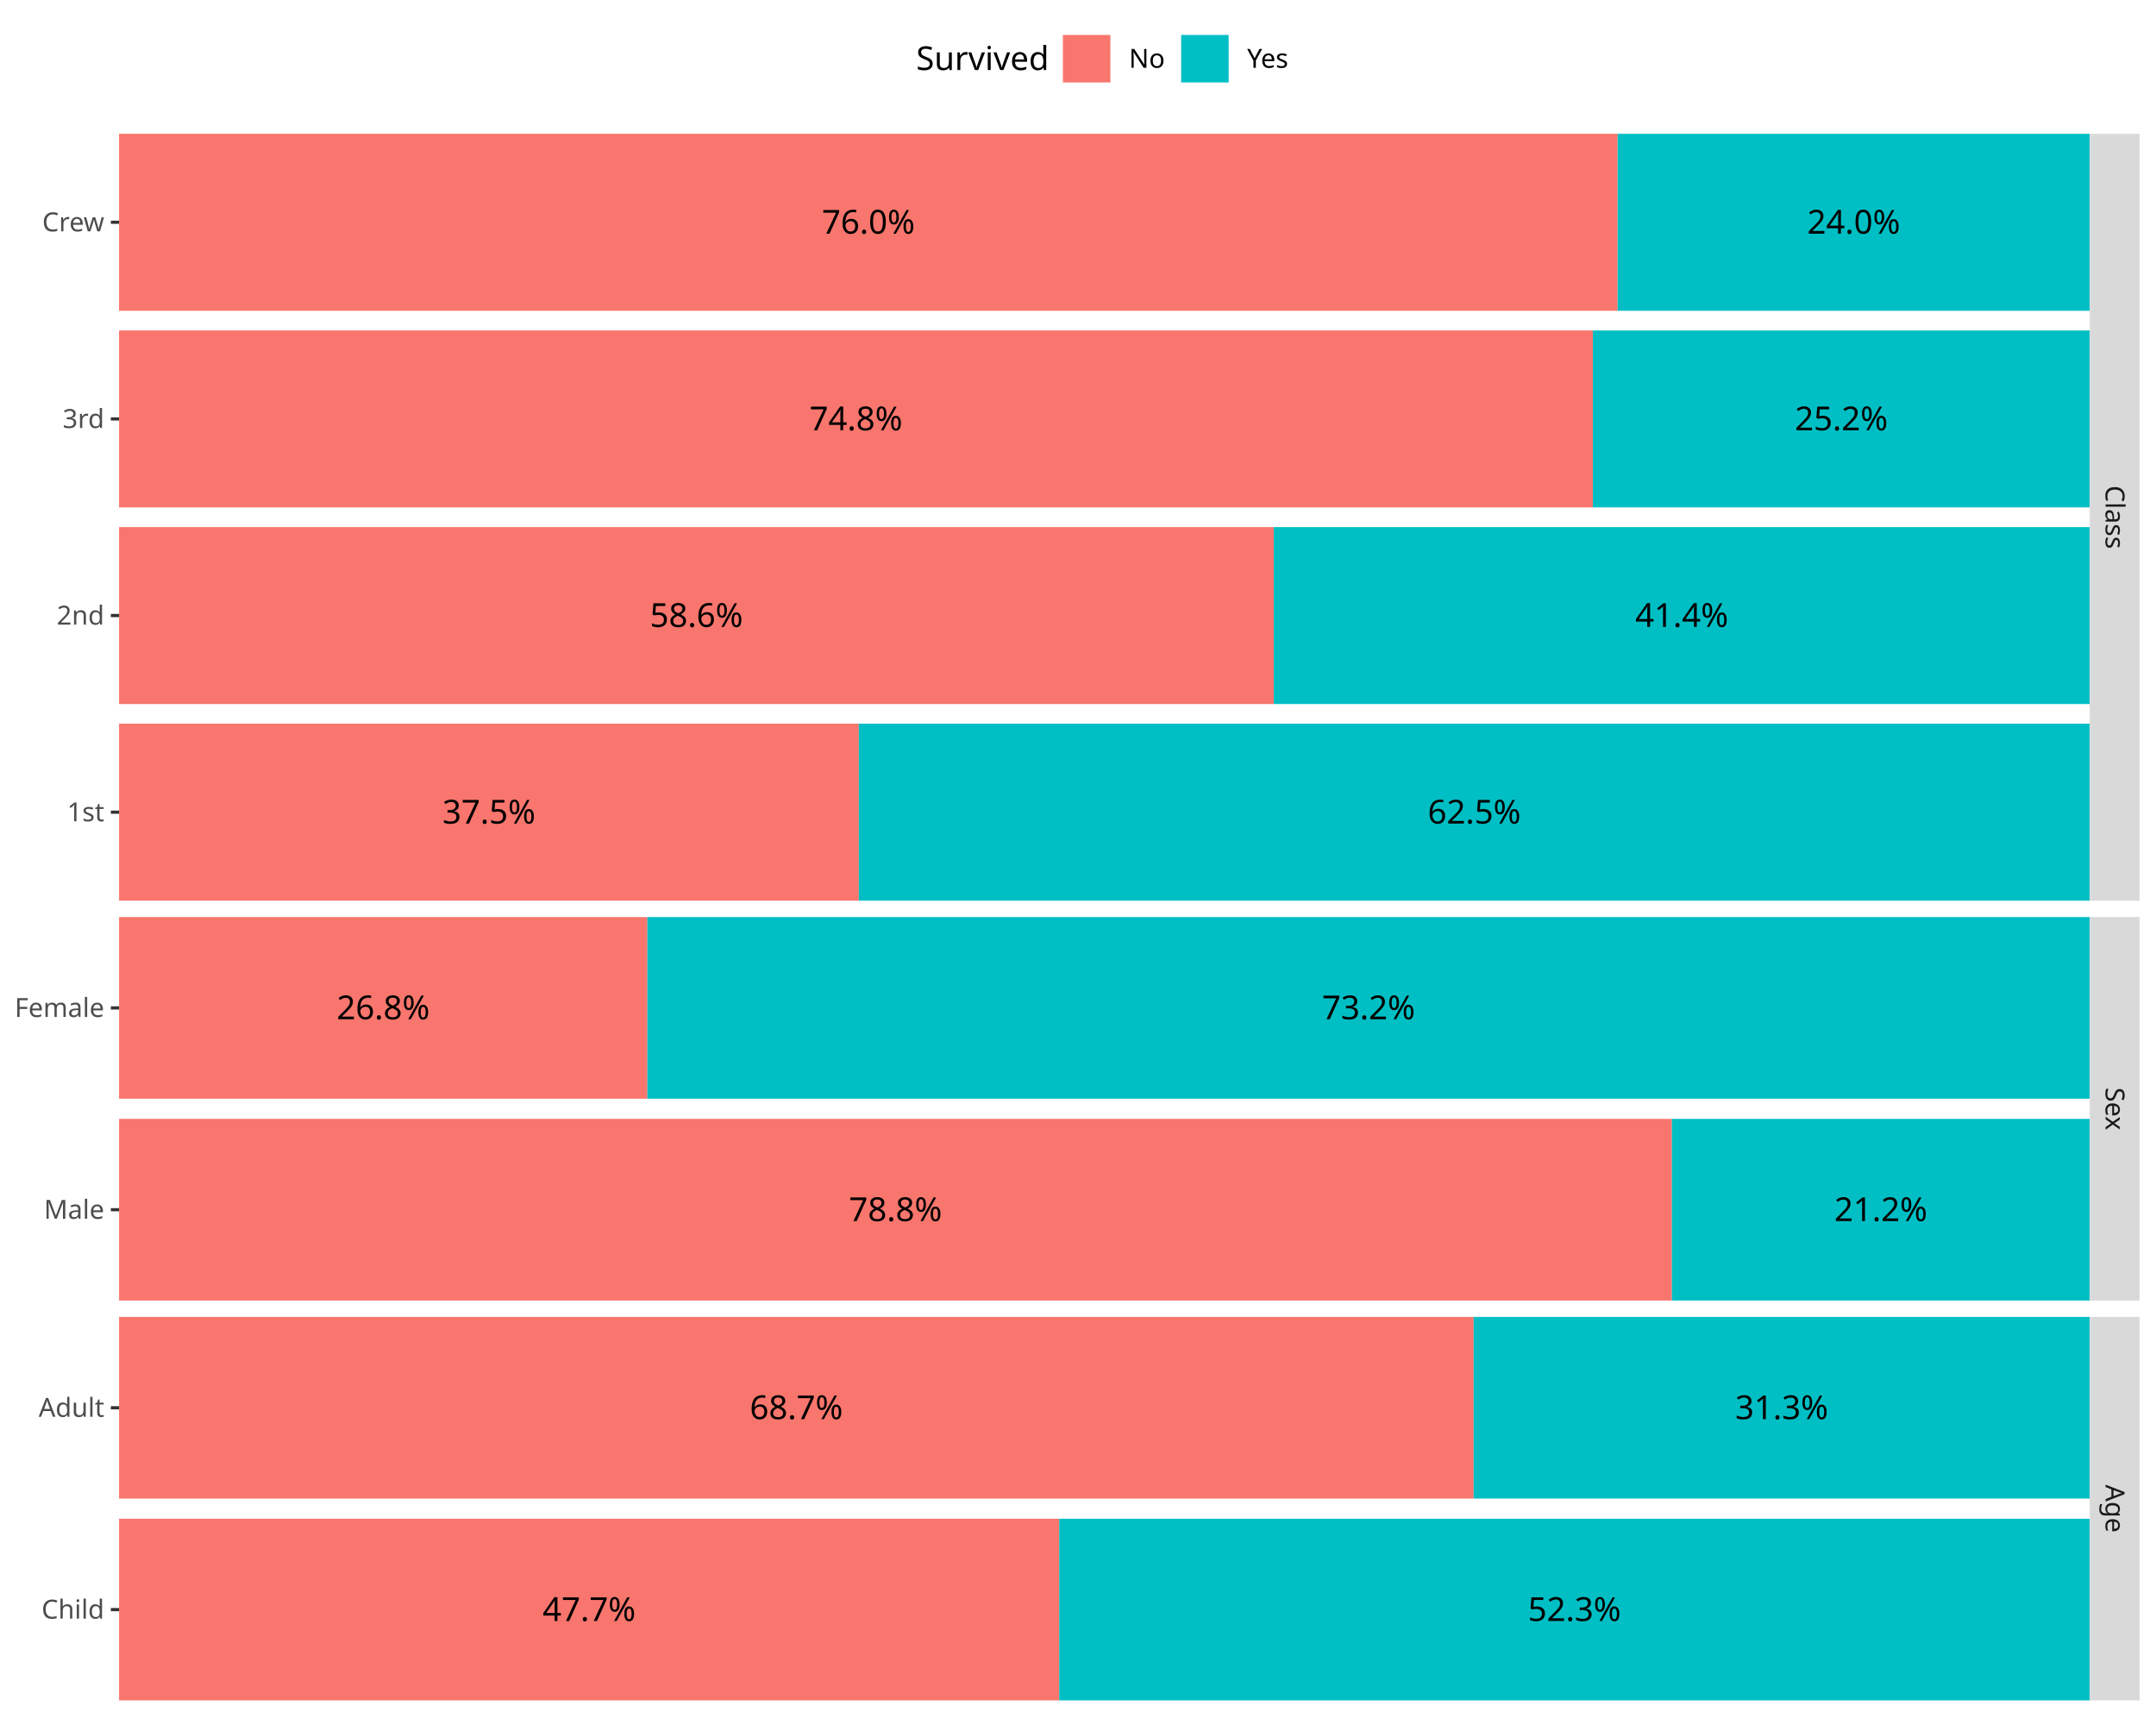
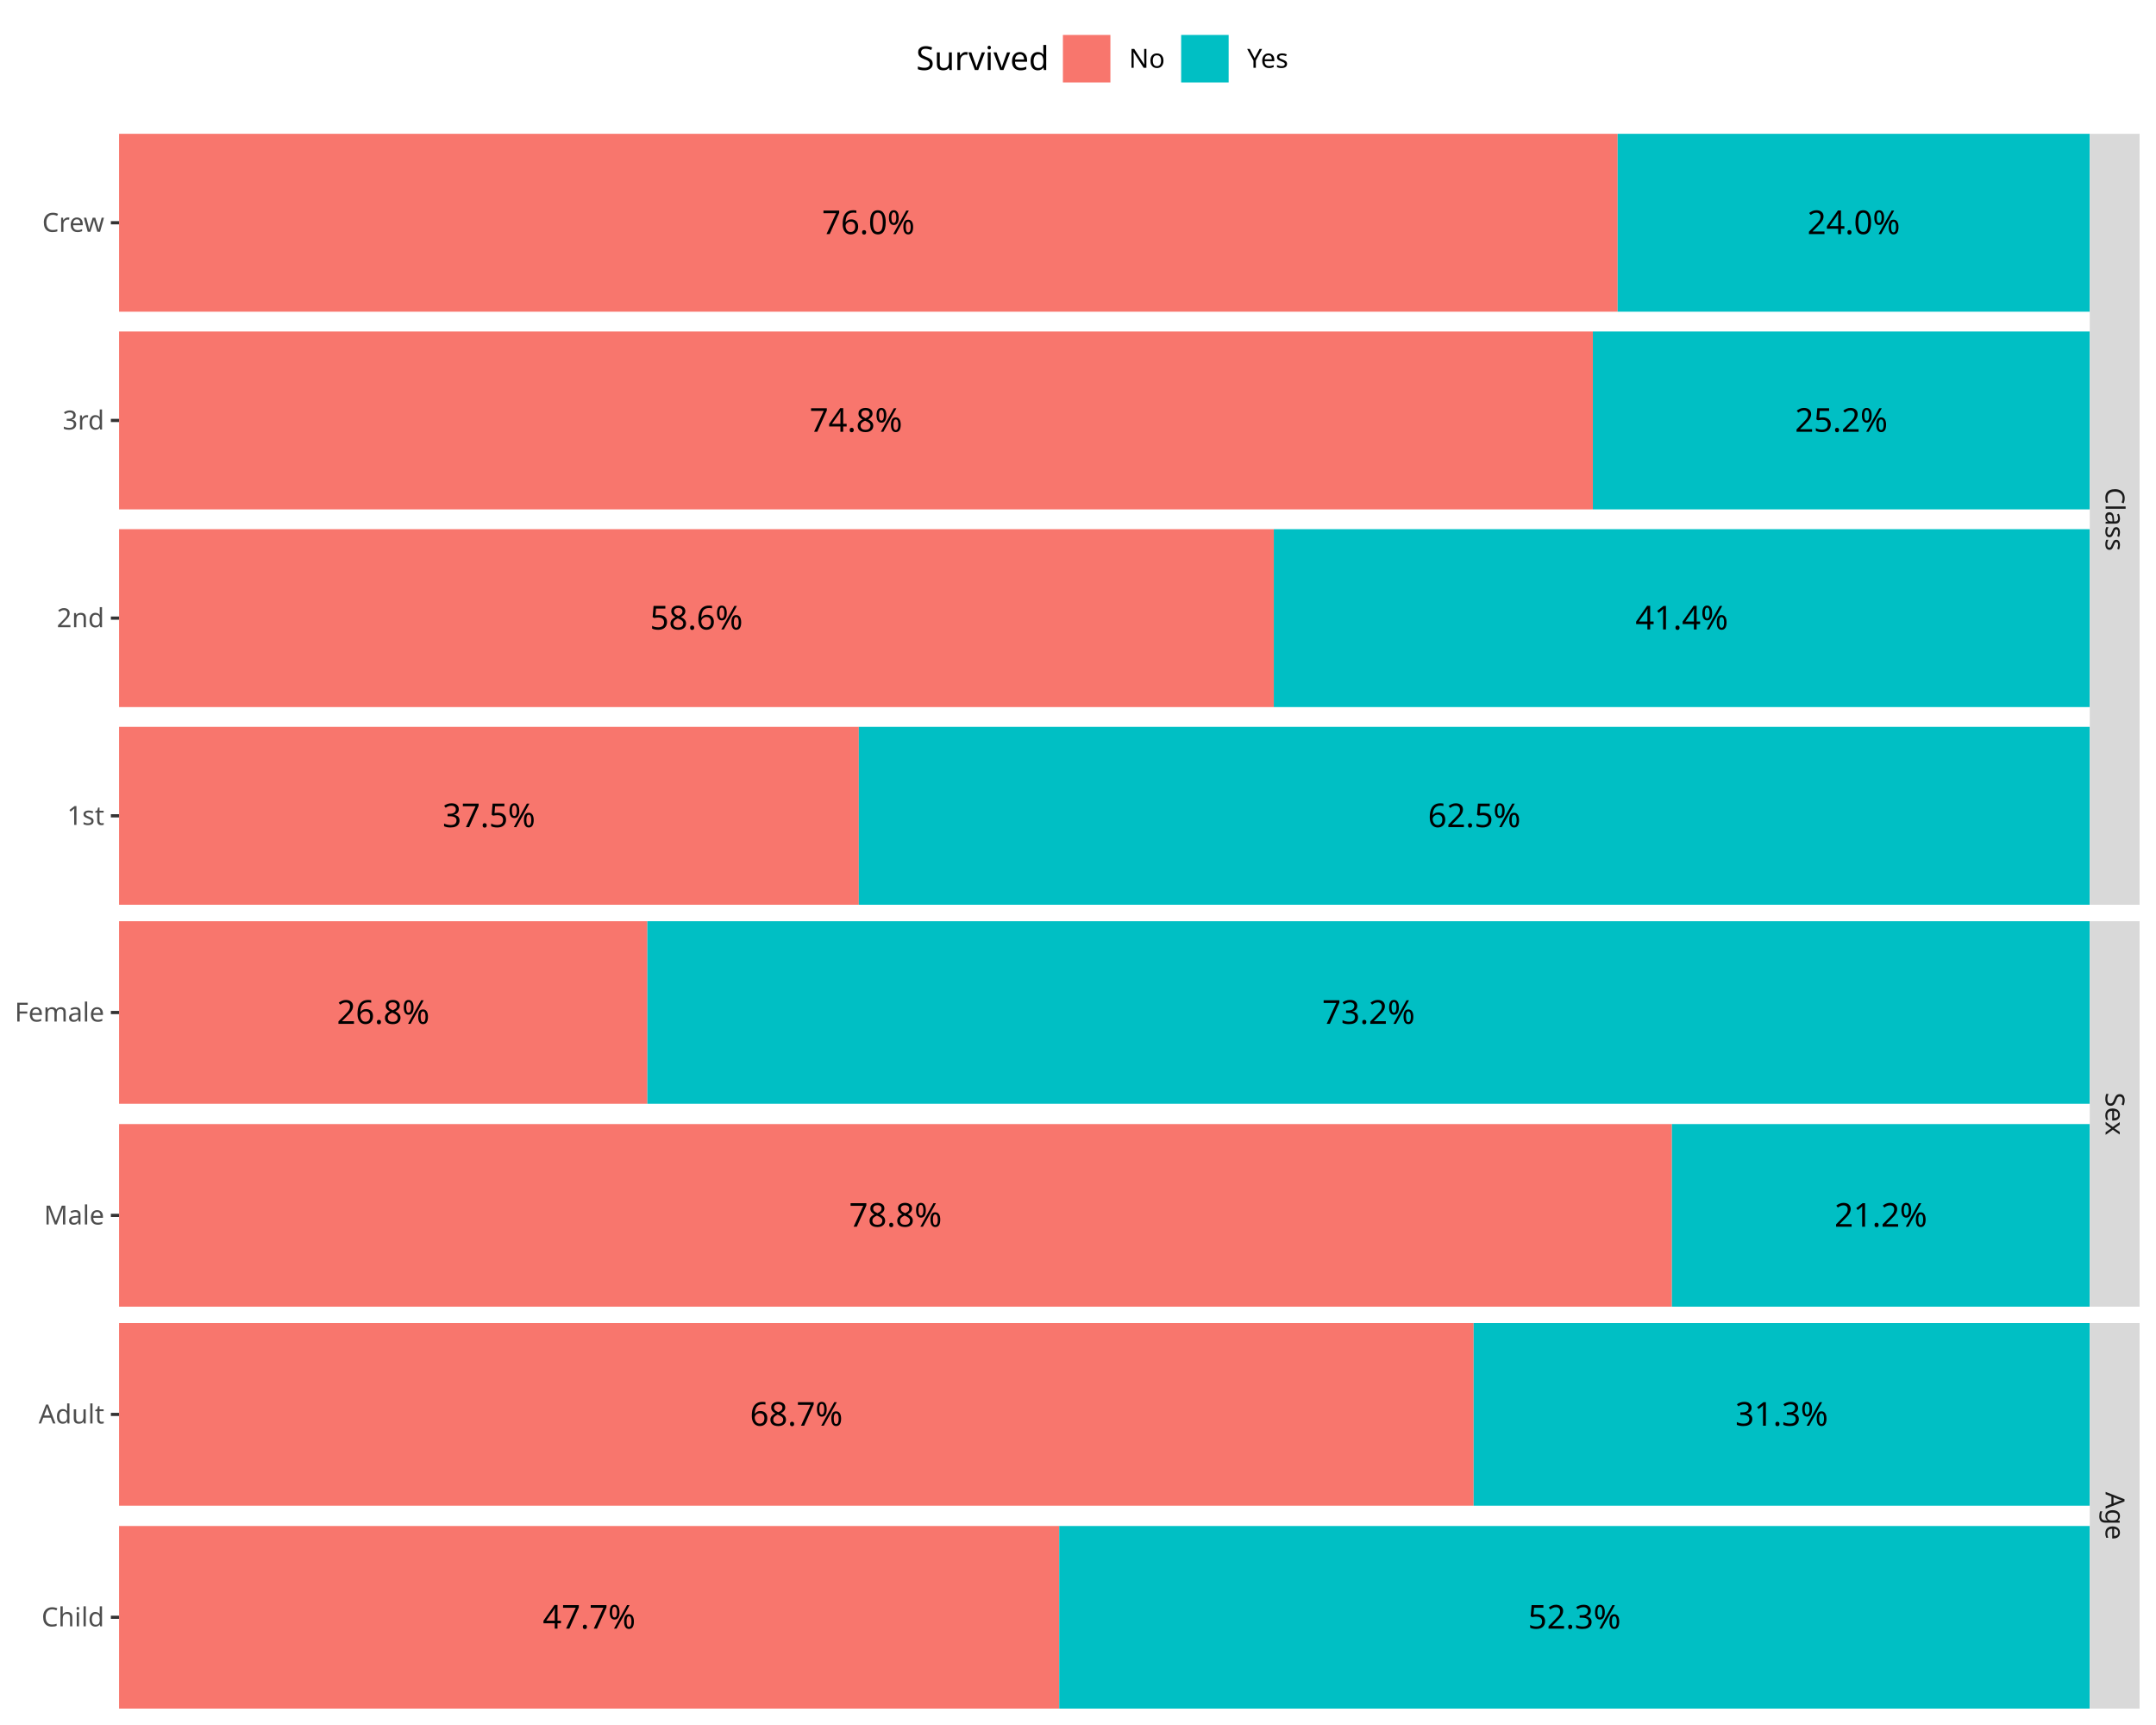
<svg xmlns="http://www.w3.org/2000/svg" class="svglite" data-engine-version="2.0" width="720.00pt" height="576.00pt" viewBox="0 0 720.00 576.00">
  <defs>
    <style type="text/css">
    .svglite line, .svglite polyline, .svglite polygon, .svglite path, .svglite rect, .svglite circle {
      fill: none;
      stroke: #000000;
      stroke-linecap: round;
      stroke-linejoin: round;
      stroke-miterlimit: 10.00;
    }
  </style>
  </defs>
  <rect width="100%" height="100%" style="stroke: none; fill: #FFFFFF;" />
  <defs>
    <clipPath id="cpMC4wMHw3MjAuMDB8MC4wMHw1NzYuMDA=">
      <rect x="0.00" y="0.00" width="720.00" height="576.00" />
    </clipPath>
  </defs>
  <g clip-path="url(#cpMC4wMHw3MjAuMDB8MC4wMHw1NzYuMDA=)">
    <rect x="0" y="0.00" width="720.00" height="576.00" style="stroke-width: 1.07; stroke: #FFFFFF; fill: #FFFFFF;" />
  </g>
  <defs>
-     <clipPath id="cpMzkuNzZ8Njk3Ljg3fDQ0LjY4fDMwMC43NQ==">
-       <rect x="39.76" y="44.68" width="658.11" height="256.07" />
+     <clipPath id="cpMzkuNzZ8Njk3Ljg3fDQ0LjY4fDMwMi4xMg==">
+       <rect x="39.76" y="44.68" width="658.11" height="257.44" />
    </clipPath>
  </defs>
-   <g clip-path="url(#cpMzkuNzZ8Njk3Ljg3fDQ0LjY4fDMwMC43NQ==)">
-     <rect x="39.76" y="241.66" width="247.05" height="59.09" style="stroke-width: 1.07; stroke: none; stroke-linecap: butt; stroke-linejoin: miter; fill: #F8766D;" />
-     <rect x="286.80" y="241.66" width="411.07" height="59.09" style="stroke-width: 1.07; stroke: none; stroke-linecap: butt; stroke-linejoin: miter; fill: #00BFC4;" />
-     <rect x="39.76" y="176.00" width="385.63" height="59.09" style="stroke-width: 1.07; stroke: none; stroke-linecap: butt; stroke-linejoin: miter; fill: #F8766D;" />
-     <rect x="425.39" y="176.00" width="272.48" height="59.09" style="stroke-width: 1.07; stroke: none; stroke-linecap: butt; stroke-linejoin: miter; fill: #00BFC4;" />
-     <rect x="39.76" y="110.34" width="492.19" height="59.09" style="stroke-width: 1.07; stroke: none; stroke-linecap: butt; stroke-linejoin: miter; fill: #F8766D;" />
-     <rect x="531.94" y="110.34" width="165.93" height="59.09" style="stroke-width: 1.07; stroke: none; stroke-linecap: butt; stroke-linejoin: miter; fill: #00BFC4;" />
-     <rect x="39.76" y="44.68" width="500.46" height="59.09" style="stroke-width: 1.07; stroke: none; stroke-linecap: butt; stroke-linejoin: miter; fill: #F8766D;" />
-     <rect x="540.22" y="44.68" width="157.65" height="59.09" style="stroke-width: 1.07; stroke: none; stroke-linecap: butt; stroke-linejoin: miter; fill: #00BFC4;" />
-     <text x="163.28" y="275.00" text-anchor="middle" style="font-size: 11.04px; font-family: sans;" textLength="31.30px" lengthAdjust="spacingAndGlyphs">37.5%</text>
-     <text x="492.34" y="275.00" text-anchor="middle" style="font-size: 11.04px; font-family: sans;" textLength="31.30px" lengthAdjust="spacingAndGlyphs">62.5%</text>
-     <text x="232.57" y="209.34" text-anchor="middle" style="font-size: 11.04px; font-family: sans;" textLength="31.30px" lengthAdjust="spacingAndGlyphs">58.6%</text>
-     <text x="561.63" y="209.34" text-anchor="middle" style="font-size: 11.04px; font-family: sans;" textLength="31.30px" lengthAdjust="spacingAndGlyphs">41.4%</text>
-     <text x="285.85" y="143.68" text-anchor="middle" style="font-size: 11.04px; font-family: sans;" textLength="31.30px" lengthAdjust="spacingAndGlyphs">74.8%</text>
-     <text x="614.91" y="143.68" text-anchor="middle" style="font-size: 11.04px; font-family: sans;" textLength="31.30px" lengthAdjust="spacingAndGlyphs">25.2%</text>
-     <text x="289.99" y="78.02" text-anchor="middle" style="font-size: 11.04px; font-family: sans;" textLength="31.30px" lengthAdjust="spacingAndGlyphs">76.0%</text>
-     <text x="619.05" y="78.02" text-anchor="middle" style="font-size: 11.04px; font-family: sans;" textLength="31.30px" lengthAdjust="spacingAndGlyphs">24.0%</text>
-   </g>
-   <g clip-path="url(#cpMC4wMHw3MjAuMDB8MC4wMHw1NzYuMDA=)">
- </g>
-   <g clip-path="url(#cpMzkuNzZ8Njk3Ljg3fDQ0LjY4fDMwMC43NQ==)">
- </g>
-   <g clip-path="url(#cpMC4wMHw3MjAuMDB8MC4wMHw1NzYuMDA=)">
- </g>
-   <defs>
-     <clipPath id="cpMzkuNzZ8Njk3Ljg3fDMwNi4yM3w0MzQuMjc=">
-       <rect x="39.76" y="306.23" width="658.11" height="128.04" />
-     </clipPath>
-   </defs>
-   <g clip-path="url(#cpMzkuNzZ8Njk3Ljg3fDMwNi4yM3w0MzQuMjc=)">
-     <rect x="39.76" y="373.62" width="518.58" height="60.65" style="stroke-width: 1.07; stroke: none; stroke-linecap: butt; stroke-linejoin: miter; fill: #F8766D;" />
-     <rect x="558.34" y="373.62" width="139.53" height="60.65" style="stroke-width: 1.07; stroke: none; stroke-linecap: butt; stroke-linejoin: miter; fill: #00BFC4;" />
-     <rect x="39.76" y="306.23" width="176.43" height="60.65" style="stroke-width: 1.07; stroke: none; stroke-linecap: butt; stroke-linejoin: miter; fill: #F8766D;" />
-     <rect x="216.19" y="306.23" width="481.68" height="60.65" style="stroke-width: 1.07; stroke: none; stroke-linecap: butt; stroke-linejoin: miter; fill: #00BFC4;" />
-     <text x="299.05" y="407.74" text-anchor="middle" style="font-size: 11.04px; font-family: sans;" textLength="31.30px" lengthAdjust="spacingAndGlyphs">78.8%</text>
-     <text x="628.11" y="407.74" text-anchor="middle" style="font-size: 11.04px; font-family: sans;" textLength="31.30px" lengthAdjust="spacingAndGlyphs">21.2%</text>
-     <text x="127.97" y="340.35" text-anchor="middle" style="font-size: 11.04px; font-family: sans;" textLength="31.30px" lengthAdjust="spacingAndGlyphs">26.8%</text>
-     <text x="457.03" y="340.35" text-anchor="middle" style="font-size: 11.04px; font-family: sans;" textLength="31.30px" lengthAdjust="spacingAndGlyphs">73.2%</text>
-   </g>
-   <g clip-path="url(#cpMC4wMHw3MjAuMDB8MC4wMHw1NzYuMDA=)">
- </g>
-   <g clip-path="url(#cpMzkuNzZ8Njk3Ljg3fDMwNi4yM3w0MzQuMjc=)">
- </g>
-   <g clip-path="url(#cpMC4wMHw3MjAuMDB8MC4wMHw1NzYuMDA=)">
- </g>
-   <defs>
-     <clipPath id="cpMzkuNzZ8Njk3Ljg3fDQzOS43NHw1NjcuNzg=">
-       <rect x="39.76" y="439.74" width="658.11" height="128.04" />
-     </clipPath>
-   </defs>
-   <g clip-path="url(#cpMzkuNzZ8Njk3Ljg3fDQzOS43NHw1NjcuNzg=)">
-     <rect x="39.76" y="507.13" width="313.96" height="60.65" style="stroke-width: 1.07; stroke: none; stroke-linecap: butt; stroke-linejoin: miter; fill: #F8766D;" />
-     <rect x="353.72" y="507.13" width="344.15" height="60.65" style="stroke-width: 1.07; stroke: none; stroke-linecap: butt; stroke-linejoin: miter; fill: #00BFC4;" />
-     <rect x="39.76" y="439.74" width="452.37" height="60.65" style="stroke-width: 1.07; stroke: none; stroke-linecap: butt; stroke-linejoin: miter; fill: #F8766D;" />
-     <rect x="492.13" y="439.74" width="205.74" height="60.65" style="stroke-width: 1.07; stroke: none; stroke-linecap: butt; stroke-linejoin: miter; fill: #00BFC4;" />
-     <text x="196.74" y="541.26" text-anchor="middle" style="font-size: 11.04px; font-family: sans;" textLength="31.30px" lengthAdjust="spacingAndGlyphs">47.7%</text>
-     <text x="525.79" y="541.26" text-anchor="middle" style="font-size: 11.04px; font-family: sans;" textLength="31.30px" lengthAdjust="spacingAndGlyphs">52.3%</text>
-     <text x="265.94" y="473.87" text-anchor="middle" style="font-size: 11.04px; font-family: sans;" textLength="31.30px" lengthAdjust="spacingAndGlyphs">68.7%</text>
-     <text x="595.00" y="473.87" text-anchor="middle" style="font-size: 11.04px; font-family: sans;" textLength="31.30px" lengthAdjust="spacingAndGlyphs">31.3%</text>
-   </g>
-   <g clip-path="url(#cpMC4wMHw3MjAuMDB8MC4wMHw1NzYuMDA=)">
- </g>
-   <g clip-path="url(#cpMzkuNzZ8Njk3Ljg3fDQzOS43NHw1NjcuNzg=)">
- </g>
-   <g clip-path="url(#cpMC4wMHw3MjAuMDB8MC4wMHw1NzYuMDA=)">
- </g>
-   <defs>
-     <clipPath id="cpMzkuNzZ8Njk3Ljg3fDQ0LjY4fDQ0LjY4">
-       <rect x="39.76" y="44.68" width="658.11" height="0.00" />
-     </clipPath>
-   </defs>
-   <g clip-path="url(#cpMzkuNzZ8Njk3Ljg3fDQ0LjY4fDQ0LjY4)">
- </g>
-   <g clip-path="url(#cpMC4wMHw3MjAuMDB8MC4wMHw1NzYuMDA=)">
- </g>
-   <defs>
-     <clipPath id="cpNjk3Ljg3fDcxNC41Mnw0NC42OHwzMDAuNzU=">
-       <rect x="697.87" y="44.68" width="16.65" height="256.07" />
-     </clipPath>
-   </defs>
-   <g clip-path="url(#cpNjk3Ljg3fDcxNC41Mnw0NC42OHwzMDAuNzU=)">
-     <rect x="697.87" y="44.68" width="16.65" height="256.07" style="stroke-width: 1.07; stroke: none; fill: #D9D9D9;" />
-     <text transform="translate(703.17,172.71) rotate(90)" text-anchor="middle" style="font-size: 8.80px; fill: #1A1A1A; font-family: sans;" textLength="22.01px" lengthAdjust="spacingAndGlyphs">Class</text>
+   <g clip-path="url(#cpMzkuNzZ8Njk3Ljg3fDQ0LjY4fDMwMi4xMg==)">
+     <rect x="39.76" y="242.71" width="247.05" height="59.41" style="stroke-width: 1.07; stroke: none; stroke-linecap: butt; stroke-linejoin: miter; fill: #F8766D;" />
+     <rect x="286.80" y="242.71" width="411.07" height="59.41" style="stroke-width: 1.07; stroke: none; stroke-linecap: butt; stroke-linejoin: miter; fill: #00BFC4;" />
+     <rect x="39.76" y="176.70" width="385.63" height="59.41" style="stroke-width: 1.07; stroke: none; stroke-linecap: butt; stroke-linejoin: miter; fill: #F8766D;" />
+     <rect x="425.39" y="176.70" width="272.48" height="59.41" style="stroke-width: 1.07; stroke: none; stroke-linecap: butt; stroke-linejoin: miter; fill: #00BFC4;" />
+     <rect x="39.76" y="110.69" width="492.19" height="59.41" style="stroke-width: 1.07; stroke: none; stroke-linecap: butt; stroke-linejoin: miter; fill: #F8766D;" />
+     <rect x="531.94" y="110.69" width="165.93" height="59.41" style="stroke-width: 1.07; stroke: none; stroke-linecap: butt; stroke-linejoin: miter; fill: #00BFC4;" />
+     <rect x="39.76" y="44.68" width="500.46" height="59.41" style="stroke-width: 1.07; stroke: none; stroke-linecap: butt; stroke-linejoin: miter; fill: #F8766D;" />
+     <rect x="540.22" y="44.68" width="157.65" height="59.41" style="stroke-width: 1.07; stroke: none; stroke-linecap: butt; stroke-linejoin: miter; fill: #00BFC4;" />
+     <text x="163.28" y="276.20" text-anchor="middle" style="font-size: 11.00px; font-family: sans;" textLength="31.19px" lengthAdjust="spacingAndGlyphs">37.5%</text>
+     <text x="492.34" y="276.20" text-anchor="middle" style="font-size: 11.00px; font-family: sans;" textLength="31.19px" lengthAdjust="spacingAndGlyphs">62.5%</text>
+     <text x="232.57" y="210.19" text-anchor="middle" style="font-size: 11.00px; font-family: sans;" textLength="31.19px" lengthAdjust="spacingAndGlyphs">58.6%</text>
+     <text x="561.63" y="210.19" text-anchor="middle" style="font-size: 11.00px; font-family: sans;" textLength="31.19px" lengthAdjust="spacingAndGlyphs">41.4%</text>
+     <text x="285.85" y="144.18" text-anchor="middle" style="font-size: 11.00px; font-family: sans;" textLength="31.19px" lengthAdjust="spacingAndGlyphs">74.8%</text>
+     <text x="614.91" y="144.18" text-anchor="middle" style="font-size: 11.00px; font-family: sans;" textLength="31.19px" lengthAdjust="spacingAndGlyphs">25.2%</text>
+     <text x="289.99" y="78.17" text-anchor="middle" style="font-size: 11.00px; font-family: sans;" textLength="31.19px" lengthAdjust="spacingAndGlyphs">76.0%</text>
+     <text x="619.05" y="78.17" text-anchor="middle" style="font-size: 11.00px; font-family: sans;" textLength="31.19px" lengthAdjust="spacingAndGlyphs">24.0%</text>
  </g>
  <g clip-path="url(#cpMC4wMHw3MjAuMDB8MC4wMHw1NzYuMDA=)">
</g>
  <defs>
-     <clipPath id="cpNjk3Ljg3fDcxNC41MnwzMDYuMjN8NDM0LjI3">
-       <rect x="697.87" y="306.23" width="16.65" height="128.04" />
+     <clipPath id="cpMzkuNzZ8Njk3Ljg3fDMwNy42MHw0MzYuMzI=">
+       <rect x="39.76" y="307.60" width="658.11" height="128.72" />
    </clipPath>
  </defs>
-   <g clip-path="url(#cpNjk3Ljg3fDcxNC41MnwzMDYuMjN8NDM0LjI3)">
-     <rect x="697.87" y="306.23" width="16.65" height="128.04" style="stroke-width: 1.07; stroke: none; fill: #D9D9D9;" />
-     <text transform="translate(703.17,370.25) rotate(90)" text-anchor="middle" style="font-size: 8.80px; fill: #1A1A1A; font-family: sans;" textLength="15.17px" lengthAdjust="spacingAndGlyphs">Sex</text>
+   <g clip-path="url(#cpMzkuNzZ8Njk3Ljg3fDMwNy42MHw0MzYuMzI=)">
+     <rect x="39.76" y="375.35" width="518.58" height="60.97" style="stroke-width: 1.07; stroke: none; stroke-linecap: butt; stroke-linejoin: miter; fill: #F8766D;" />
+     <rect x="558.34" y="375.35" width="139.53" height="60.97" style="stroke-width: 1.07; stroke: none; stroke-linecap: butt; stroke-linejoin: miter; fill: #00BFC4;" />
+     <rect x="39.76" y="307.60" width="176.43" height="60.97" style="stroke-width: 1.07; stroke: none; stroke-linecap: butt; stroke-linejoin: miter; fill: #F8766D;" />
+     <rect x="216.19" y="307.60" width="481.68" height="60.97" style="stroke-width: 1.07; stroke: none; stroke-linecap: butt; stroke-linejoin: miter; fill: #00BFC4;" />
+     <text x="299.05" y="409.62" text-anchor="middle" style="font-size: 11.00px; font-family: sans;" textLength="31.19px" lengthAdjust="spacingAndGlyphs">78.8%</text>
+     <text x="628.11" y="409.62" text-anchor="middle" style="font-size: 11.00px; font-family: sans;" textLength="31.19px" lengthAdjust="spacingAndGlyphs">21.2%</text>
+     <text x="127.97" y="341.87" text-anchor="middle" style="font-size: 11.00px; font-family: sans;" textLength="31.19px" lengthAdjust="spacingAndGlyphs">26.8%</text>
+     <text x="457.03" y="341.87" text-anchor="middle" style="font-size: 11.00px; font-family: sans;" textLength="31.19px" lengthAdjust="spacingAndGlyphs">73.2%</text>
  </g>
  <g clip-path="url(#cpMC4wMHw3MjAuMDB8MC4wMHw1NzYuMDA=)">
</g>
  <defs>
-     <clipPath id="cpNjk3Ljg3fDcxNC41Mnw0MzkuNzR8NTY3Ljc4">
-       <rect x="697.87" y="439.74" width="16.65" height="128.04" />
+     <clipPath id="cpMzkuNzZ8Njk3Ljg3fDQ0MS44MHw1NzAuNTI=">
+       <rect x="39.76" y="441.80" width="658.11" height="128.72" />
    </clipPath>
  </defs>
-   <g clip-path="url(#cpNjk3Ljg3fDcxNC41Mnw0MzkuNzR8NTY3Ljc4)">
-     <rect x="697.87" y="439.74" width="16.65" height="128.04" style="stroke-width: 1.07; stroke: none; fill: #D9D9D9;" />
-     <text transform="translate(703.17,503.76) rotate(90)" text-anchor="middle" style="font-size: 8.80px; fill: #1A1A1A; font-family: sans;" textLength="15.66px" lengthAdjust="spacingAndGlyphs">Age</text>
+   <g clip-path="url(#cpMzkuNzZ8Njk3Ljg3fDQ0MS44MHw1NzAuNTI=)">
+     <rect x="39.76" y="509.55" width="313.96" height="60.97" style="stroke-width: 1.07; stroke: none; stroke-linecap: butt; stroke-linejoin: miter; fill: #F8766D;" />
+     <rect x="353.72" y="509.55" width="344.15" height="60.97" style="stroke-width: 1.07; stroke: none; stroke-linecap: butt; stroke-linejoin: miter; fill: #00BFC4;" />
+     <rect x="39.76" y="441.80" width="452.37" height="60.97" style="stroke-width: 1.07; stroke: none; stroke-linecap: butt; stroke-linejoin: miter; fill: #F8766D;" />
+     <rect x="492.13" y="441.80" width="205.74" height="60.97" style="stroke-width: 1.07; stroke: none; stroke-linecap: butt; stroke-linejoin: miter; fill: #00BFC4;" />
+     <text x="196.74" y="543.82" text-anchor="middle" style="font-size: 11.00px; font-family: sans;" textLength="31.19px" lengthAdjust="spacingAndGlyphs">47.7%</text>
+     <text x="525.79" y="543.82" text-anchor="middle" style="font-size: 11.00px; font-family: sans;" textLength="31.19px" lengthAdjust="spacingAndGlyphs">52.3%</text>
+     <text x="265.94" y="476.07" text-anchor="middle" style="font-size: 11.00px; font-family: sans;" textLength="31.19px" lengthAdjust="spacingAndGlyphs">68.7%</text>
+     <text x="595.00" y="476.07" text-anchor="middle" style="font-size: 11.00px; font-family: sans;" textLength="31.19px" lengthAdjust="spacingAndGlyphs">31.3%</text>
  </g>
  <g clip-path="url(#cpMC4wMHw3MjAuMDB8MC4wMHw1NzYuMDA=)">
-     <text x="34.83" y="274.23" text-anchor="end" style="font-size: 8.80px; fill: #4D4D4D; font-family: sans;" textLength="11.74px" lengthAdjust="spacingAndGlyphs">1st</text>
-     <text x="34.83" y="208.57" text-anchor="end" style="font-size: 8.80px; fill: #4D4D4D; font-family: sans;" textLength="14.68px" lengthAdjust="spacingAndGlyphs">2nd</text>
-     <text x="34.83" y="142.91" text-anchor="end" style="font-size: 8.80px; fill: #4D4D4D; font-family: sans;" textLength="12.72px" lengthAdjust="spacingAndGlyphs">3rd</text>
-     <text x="34.83" y="77.25" text-anchor="end" style="font-size: 8.80px; fill: #4D4D4D; font-family: sans;" textLength="20.54px" lengthAdjust="spacingAndGlyphs">Crew</text>
-     <polyline points="37.02,271.20 39.76,271.20 " style="stroke-width: 1.07; stroke: #333333; stroke-linecap: butt;" />
-     <polyline points="37.02,205.54 39.76,205.54 " style="stroke-width: 1.07; stroke: #333333; stroke-linecap: butt;" />
-     <polyline points="37.02,139.88 39.76,139.88 " style="stroke-width: 1.07; stroke: #333333; stroke-linecap: butt;" />
-     <polyline points="37.02,74.22 39.76,74.22 " style="stroke-width: 1.07; stroke: #333333; stroke-linecap: butt;" />
-     <text x="34.83" y="406.97" text-anchor="end" style="font-size: 8.80px; fill: #4D4D4D; font-family: sans;" textLength="19.08px" lengthAdjust="spacingAndGlyphs">Male</text>
-     <text x="34.83" y="339.58" text-anchor="end" style="font-size: 8.80px; fill: #4D4D4D; font-family: sans;" textLength="29.35px" lengthAdjust="spacingAndGlyphs">Female</text>
-     <polyline points="37.02,403.94 39.76,403.94 " style="stroke-width: 1.07; stroke: #333333; stroke-linecap: butt;" />
-     <polyline points="37.02,336.55 39.76,336.55 " style="stroke-width: 1.07; stroke: #333333; stroke-linecap: butt;" />
-     <text x="34.83" y="540.48" text-anchor="end" style="font-size: 8.80px; fill: #4D4D4D; font-family: sans;" textLength="20.05px" lengthAdjust="spacingAndGlyphs">Child</text>
-     <text x="34.83" y="473.10" text-anchor="end" style="font-size: 8.80px; fill: #4D4D4D; font-family: sans;" textLength="20.06px" lengthAdjust="spacingAndGlyphs">Adult</text>
-     <polyline points="37.02,537.46 39.76,537.46 " style="stroke-width: 1.07; stroke: #333333; stroke-linecap: butt;" />
-     <polyline points="37.02,470.07 39.76,470.07 " style="stroke-width: 1.07; stroke: #333333; stroke-linecap: butt;" />
+ </g>
+   <defs>
+     <clipPath id="cpNjk3Ljg3fDcxNC41Mnw0NC42OHwzMDIuMTI=">
+       <rect x="697.87" y="44.68" width="16.65" height="257.44" />
+     </clipPath>
+   </defs>
+   <g clip-path="url(#cpNjk3Ljg3fDcxNC41Mnw0NC42OHwzMDIuMTI=)">
+     <rect x="697.87" y="44.68" width="16.65" height="257.44" style="stroke-width: 1.07; stroke: none; fill: #D9D9D9;" />
+     <text transform="translate(703.17,173.40) rotate(90)" text-anchor="middle" style="font-size: 8.80px; fill: #1A1A1A; font-family: sans;" textLength="22.01px" lengthAdjust="spacingAndGlyphs">Class</text>
+   </g>
+   <g clip-path="url(#cpMC4wMHw3MjAuMDB8MC4wMHw1NzYuMDA=)">
+ </g>
+   <defs>
+     <clipPath id="cpNjk3Ljg3fDcxNC41MnwzMDcuNjB8NDM2LjMy">
+       <rect x="697.87" y="307.60" width="16.65" height="128.72" />
+     </clipPath>
+   </defs>
+   <g clip-path="url(#cpNjk3Ljg3fDcxNC41MnwzMDcuNjB8NDM2LjMy)">
+     <rect x="697.87" y="307.60" width="16.65" height="128.72" style="stroke-width: 1.07; stroke: none; fill: #D9D9D9;" />
+     <text transform="translate(703.17,371.96) rotate(90)" text-anchor="middle" style="font-size: 8.80px; fill: #1A1A1A; font-family: sans;" textLength="15.17px" lengthAdjust="spacingAndGlyphs">Sex</text>
+   </g>
+   <g clip-path="url(#cpMC4wMHw3MjAuMDB8MC4wMHw1NzYuMDA=)">
+ </g>
+   <defs>
+     <clipPath id="cpNjk3Ljg3fDcxNC41Mnw0NDEuODB8NTcwLjUy">
+       <rect x="697.87" y="441.80" width="16.65" height="128.72" />
+     </clipPath>
+   </defs>
+   <g clip-path="url(#cpNjk3Ljg3fDcxNC41Mnw0NDEuODB8NTcwLjUy)">
+     <rect x="697.87" y="441.80" width="16.65" height="128.72" style="stroke-width: 1.07; stroke: none; fill: #D9D9D9;" />
+     <text transform="translate(703.17,506.16) rotate(90)" text-anchor="middle" style="font-size: 8.80px; fill: #1A1A1A; font-family: sans;" textLength="15.66px" lengthAdjust="spacingAndGlyphs">Age</text>
+   </g>
+   <g clip-path="url(#cpMC4wMHw3MjAuMDB8MC4wMHw1NzYuMDA=)">
+     <text x="34.83" y="275.44" text-anchor="end" style="font-size: 8.80px; fill: #4D4D4D; font-family: sans;" textLength="11.74px" lengthAdjust="spacingAndGlyphs">1st</text>
+     <text x="34.83" y="209.43" text-anchor="end" style="font-size: 8.80px; fill: #4D4D4D; font-family: sans;" textLength="14.68px" lengthAdjust="spacingAndGlyphs">2nd</text>
+     <text x="34.83" y="143.42" text-anchor="end" style="font-size: 8.80px; fill: #4D4D4D; font-family: sans;" textLength="12.72px" lengthAdjust="spacingAndGlyphs">3rd</text>
+     <text x="34.83" y="77.41" text-anchor="end" style="font-size: 8.80px; fill: #4D4D4D; font-family: sans;" textLength="20.54px" lengthAdjust="spacingAndGlyphs">Crew</text>
+     <polyline points="37.02,272.41 39.76,272.41 " style="stroke-width: 1.07; stroke: #333333; stroke-linecap: butt;" />
+     <polyline points="37.02,206.40 39.76,206.40 " style="stroke-width: 1.07; stroke: #333333; stroke-linecap: butt;" />
+     <polyline points="37.02,140.39 39.76,140.39 " style="stroke-width: 1.07; stroke: #333333; stroke-linecap: butt;" />
+     <polyline points="37.02,74.38 39.76,74.38 " style="stroke-width: 1.07; stroke: #333333; stroke-linecap: butt;" />
+     <text x="34.83" y="408.86" text-anchor="end" style="font-size: 8.80px; fill: #4D4D4D; font-family: sans;" textLength="19.08px" lengthAdjust="spacingAndGlyphs">Male</text>
+     <text x="34.83" y="341.11" text-anchor="end" style="font-size: 8.80px; fill: #4D4D4D; font-family: sans;" textLength="29.35px" lengthAdjust="spacingAndGlyphs">Female</text>
+     <polyline points="37.02,405.83 39.76,405.83 " style="stroke-width: 1.07; stroke: #333333; stroke-linecap: butt;" />
+     <polyline points="37.02,338.09 39.76,338.09 " style="stroke-width: 1.07; stroke: #333333; stroke-linecap: butt;" />
+     <text x="34.83" y="543.06" text-anchor="end" style="font-size: 8.80px; fill: #4D4D4D; font-family: sans;" textLength="20.05px" lengthAdjust="spacingAndGlyphs">Child</text>
+     <text x="34.83" y="475.31" text-anchor="end" style="font-size: 8.80px; fill: #4D4D4D; font-family: sans;" textLength="20.06px" lengthAdjust="spacingAndGlyphs">Adult</text>
+     <polyline points="37.02,540.03 39.76,540.03 " style="stroke-width: 1.07; stroke: #333333; stroke-linecap: butt;" />
+     <polyline points="37.02,472.29 39.76,472.29 " style="stroke-width: 1.07; stroke: #333333; stroke-linecap: butt;" />
    <rect x="300.48" y="5.48" width="136.67" height="28.24" style="stroke-width: 1.07; stroke: none; fill: #FFFFFF;" />
    <text x="305.96" y="23.38" style="font-size: 11.00px; font-family: sans;" textLength="42.81px" lengthAdjust="spacingAndGlyphs">Survived</text>
    <rect x="354.96" y="11.67" width="15.86" height="15.86" style="stroke-width: 1.07; stroke: none; stroke-linecap: butt; stroke-linejoin: miter; fill: #F8766D;" />
    <rect x="394.45" y="11.67" width="15.86" height="15.86" style="stroke-width: 1.07; stroke: none; stroke-linecap: butt; stroke-linejoin: miter; fill: #00BFC4;" />
    <text x="377.01" y="22.63" style="font-size: 8.80px; font-family: sans;" textLength="11.25px" lengthAdjust="spacingAndGlyphs">No</text>
    <text x="416.50" y="22.63" style="font-size: 8.80px; font-family: sans;" textLength="15.17px" lengthAdjust="spacingAndGlyphs">Yes</text>
  </g>
</svg>
